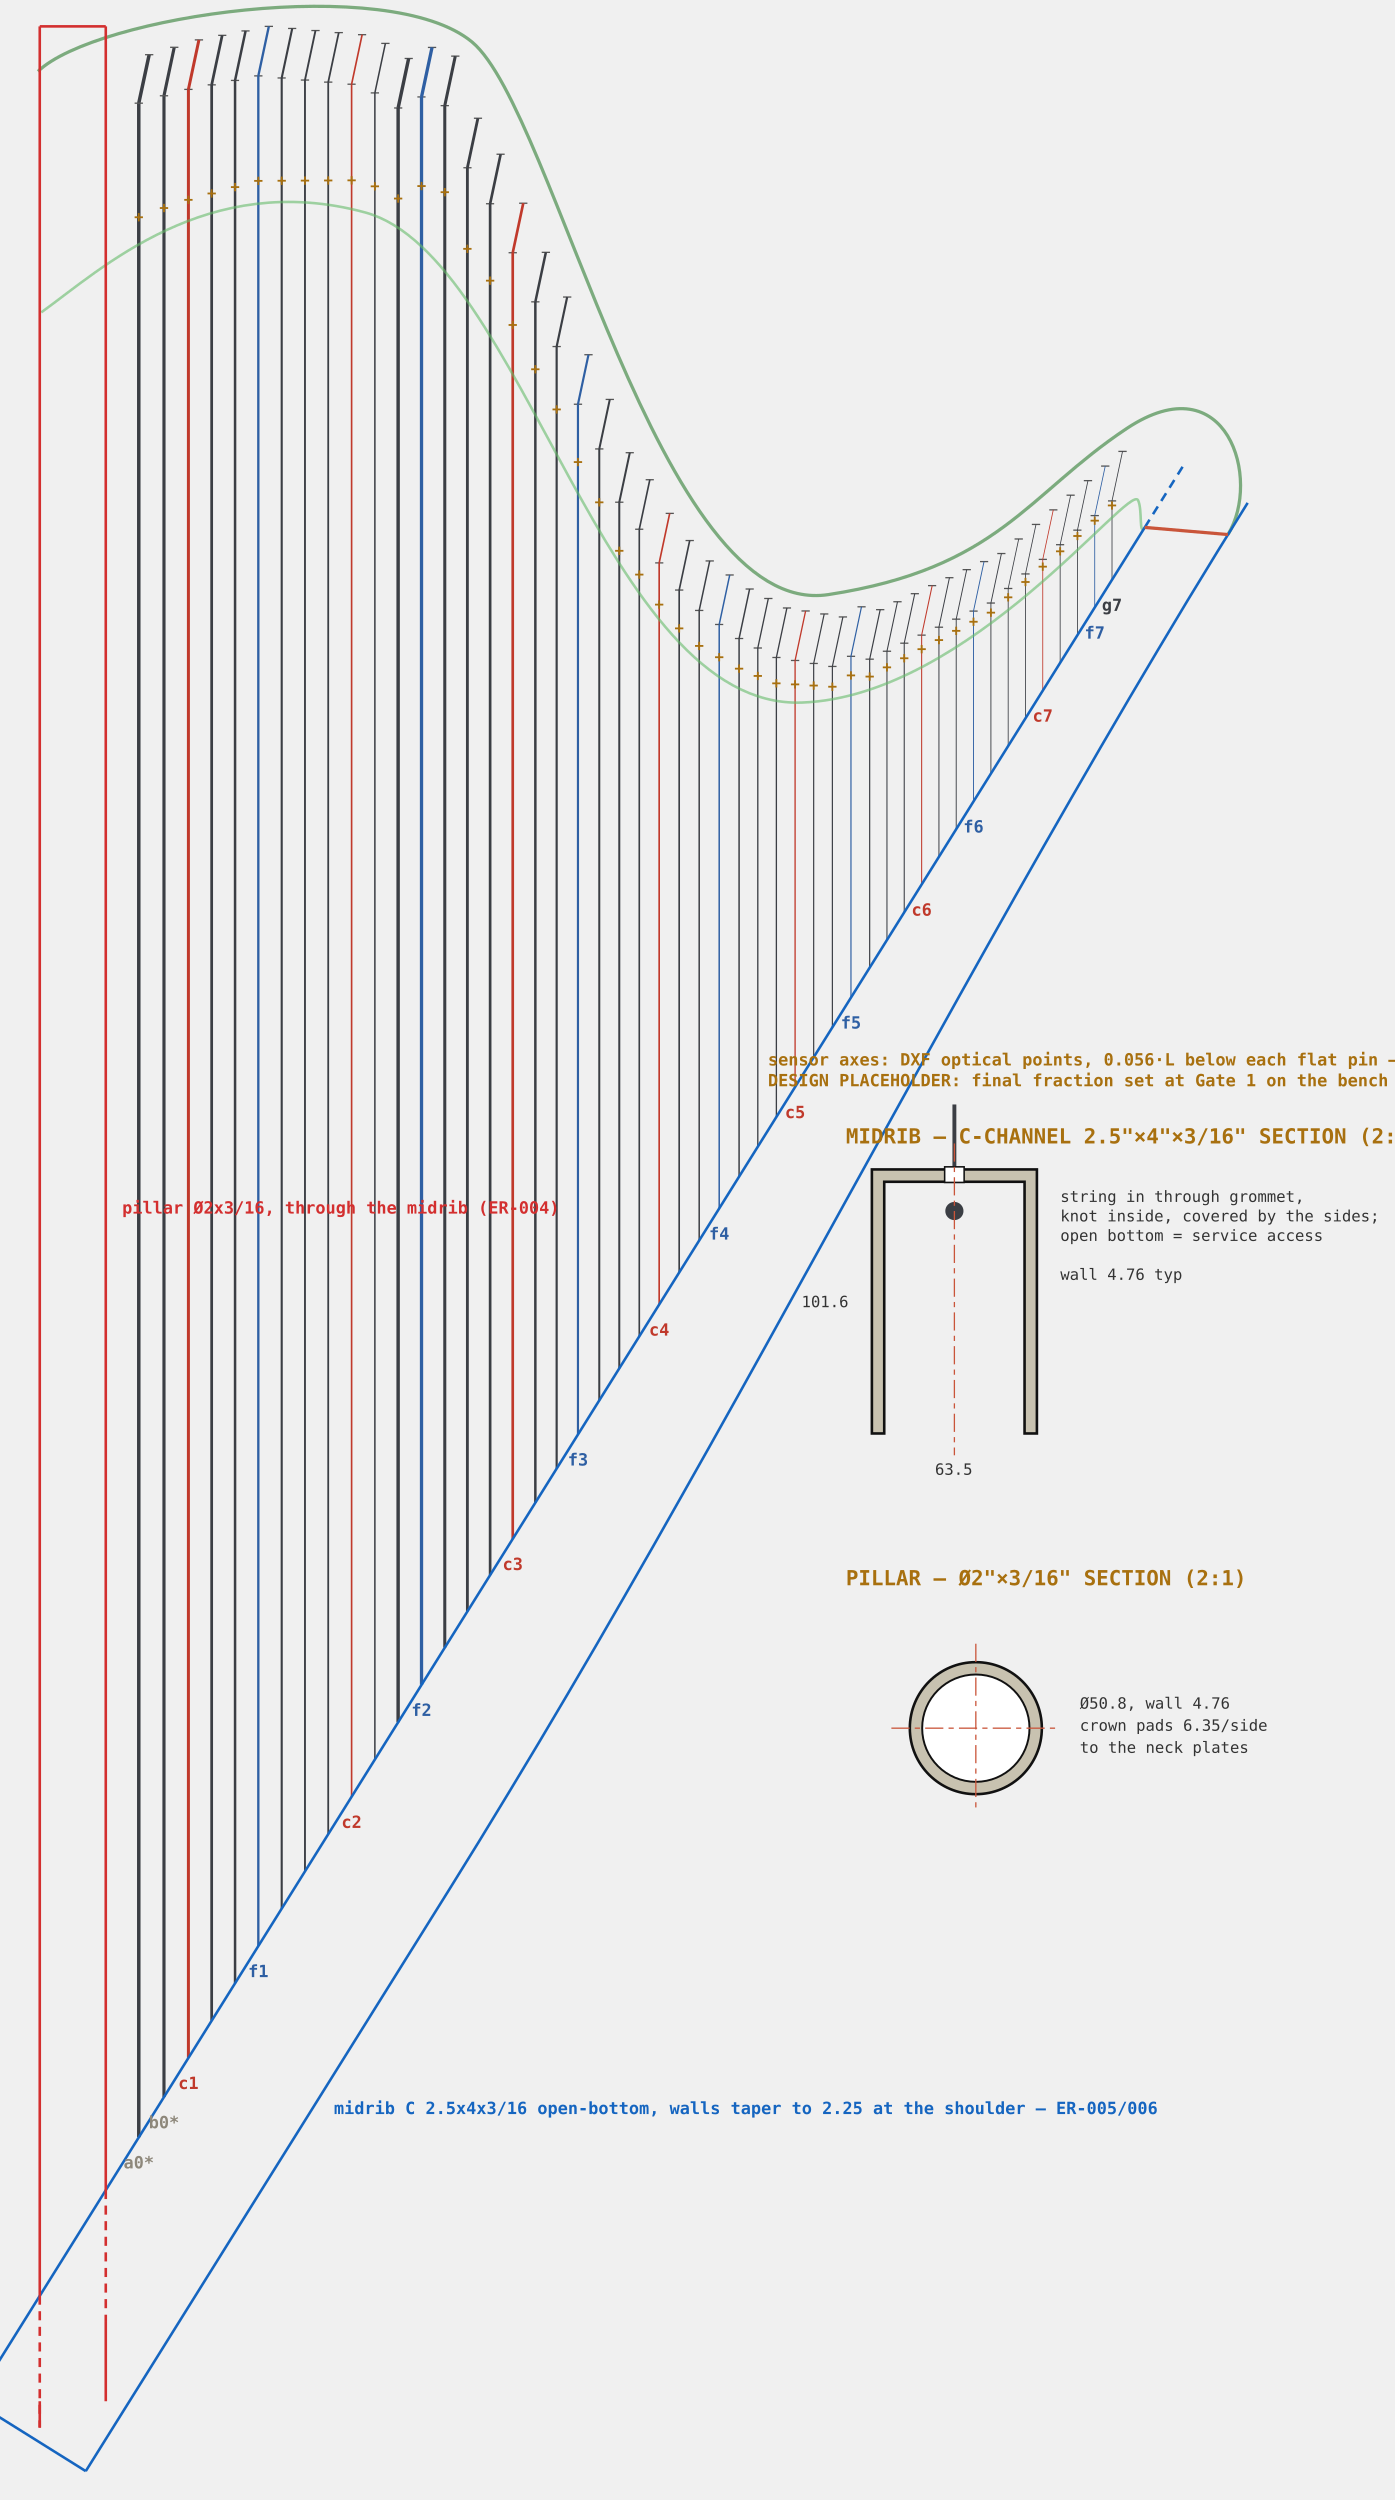
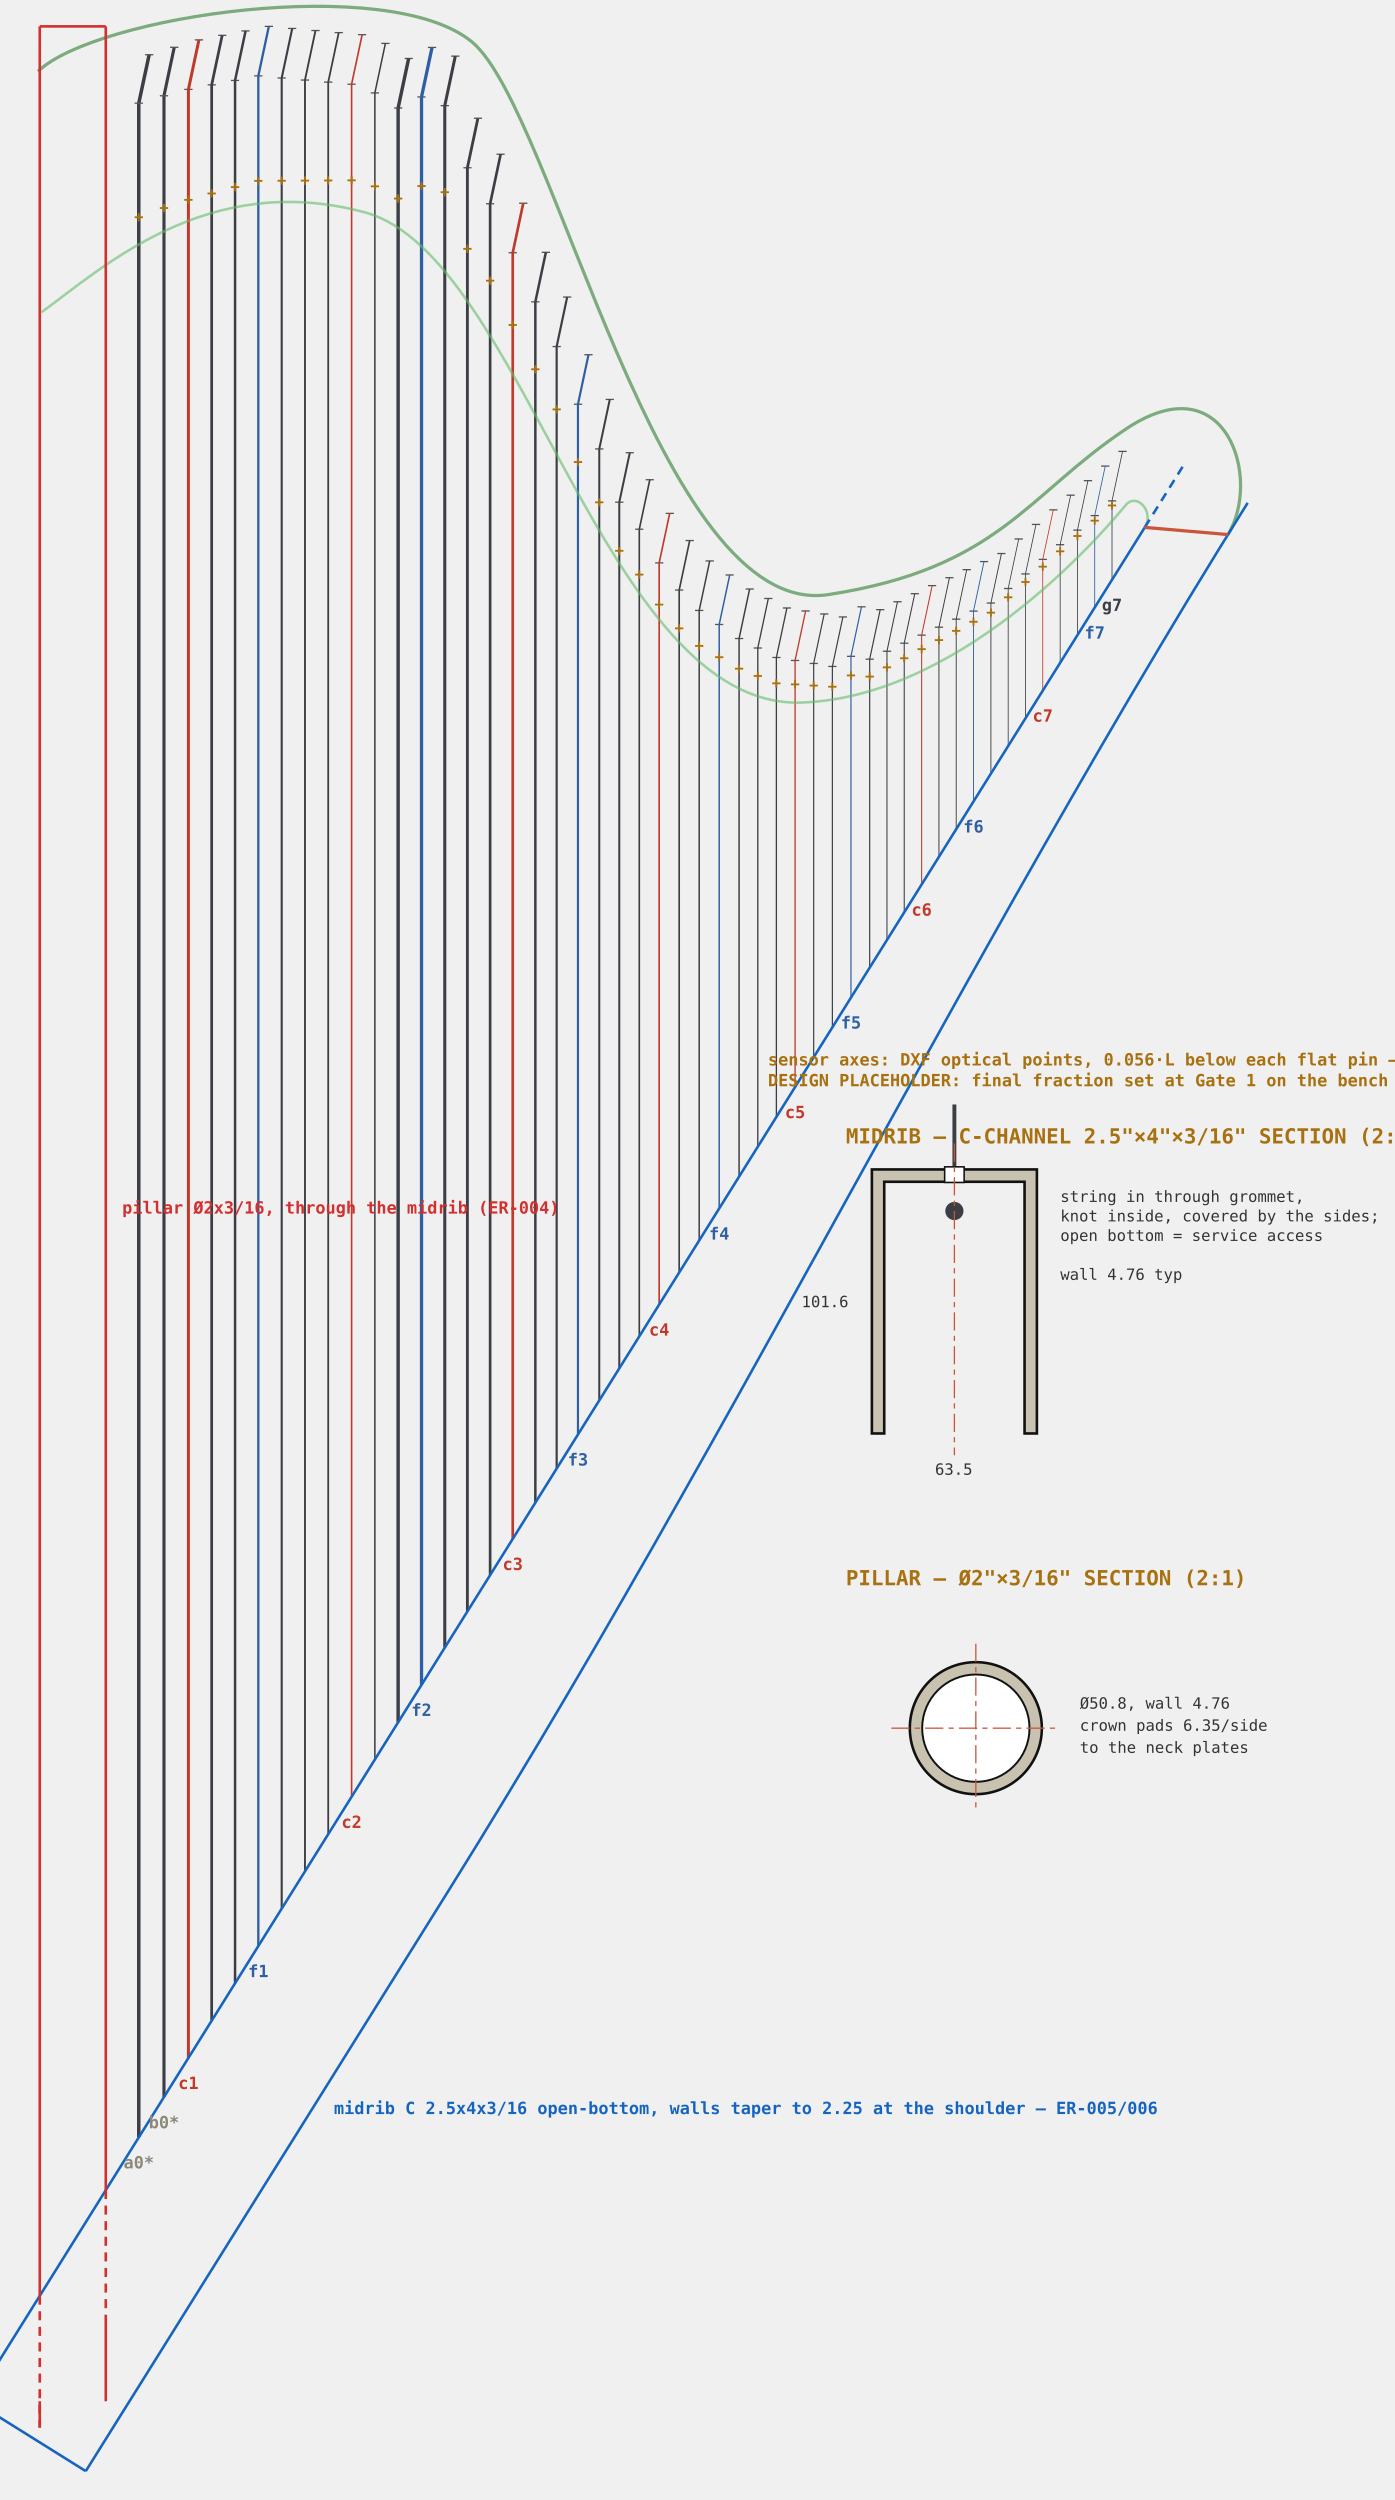
<svg xmlns="http://www.w3.org/2000/svg" width="1073mm" height="1924mm" viewBox="109 0 1073 1924" version="1.1" id="svg296">
  <defs id="defs296" />
  <style id="style1">.nl{font-size:13px;font-weight:700;font-family:ui-monospace,Menlo,Consolas,monospace}</style>
  <g stroke="#555" stroke-width="1.0" fill="none" id="g95">
    <line x1="250.8" y1="68.8" x2="257.2" y2="68.8" id="line2" />
    <line x1="258.9" y1="30.7" x2="265.3" y2="30.7" id="line3" />
    <line x1="268.8" y1="65.3" x2="275.1" y2="65.3" id="line4" />
    <line x1="276.9" y1="27.2" x2="283.2" y2="27.2" id="line5" />
    <line x1="286.7" y1="61.9" x2="293.0" y2="61.9" id="line6" />
    <line x1="294.8" y1="23.8" x2="301.1" y2="23.8" id="line7" />
    <line x1="304.6" y1="58.4" x2="311.0" y2="58.4" id="line8" />
    <line x1="312.7" y1="20.3" x2="319.1" y2="20.3" id="line9" />
    <line x1="322.6" y1="60.0" x2="328.9" y2="60.0" id="line10" />
    <line x1="330.7" y1="21.9" x2="337.0" y2="21.9" id="line11" />
    <line x1="340.5" y1="61.6" x2="346.9" y2="61.6" id="line12" />
    <line x1="348.6" y1="23.5" x2="355.0" y2="23.5" id="line13" />
    <line x1="358.4" y1="63.2" x2="364.8" y2="63.2" id="line14" />
    <line x1="366.5" y1="25.1" x2="372.9" y2="25.1" id="line15" />
    <line x1="376.4" y1="64.8" x2="382.7" y2="64.8" id="line16" />
    <line x1="384.5" y1="26.7" x2="390.8" y2="26.7" id="line17" />
    <line x1="394.3" y1="71.5" x2="400.7" y2="71.5" id="line18" />
    <line x1="402.4" y1="33.4" x2="408.8" y2="33.4" id="line19" />
    <line x1="412.3" y1="83.1" x2="418.6" y2="83.1" id="line20" />
    <line x1="420.4" y1="45.0" x2="426.7" y2="45.0" id="line21" />
    <line x1="430.2" y1="74.6" x2="436.5" y2="74.6" id="line22" />
    <line x1="438.3" y1="36.5" x2="444.7" y2="36.5" id="line23" />
    <line x1="448.1" y1="81.3" x2="454.5" y2="81.3" id="line24" />
    <line x1="456.2" y1="43.2" x2="462.6" y2="43.2" id="line25" />
    <line x1="465.6" y1="129.1" x2="471.9" y2="129.1" id="line26" />
    <line x1="473.7" y1="91.0" x2="480.0" y2="91.0" id="line27" />
    <line x1="483.0" y1="156.8" x2="489.3" y2="156.8" id="line28" />
    <line x1="491.1" y1="118.7" x2="497.4" y2="118.7" id="line29" />
    <line x1="500.4" y1="194.5" x2="506.8" y2="194.5" id="line30" />
    <line x1="508.5" y1="156.4" x2="514.9" y2="156.4" id="line31" />
    <line x1="517.8" y1="232.3" x2="524.2" y2="232.3" id="line32" />
    <line x1="525.9" y1="194.2" x2="532.3" y2="194.2" id="line33" />
    <line x1="534.2" y1="266.7" x2="540.6" y2="266.7" id="line34" />
    <line x1="542.3" y1="228.6" x2="548.7" y2="228.6" id="line35" />
    <line x1="550.6" y1="311.1" x2="557.0" y2="311.1" id="line36" />
    <line x1="558.7" y1="273.0" x2="565.1" y2="273.0" id="line37" />
    <line x1="567.0" y1="345.5" x2="573.4" y2="345.5" id="line38" />
    <line x1="575.1" y1="307.4" x2="581.5" y2="307.4" id="line39" />
    <line x1="582.4" y1="386.5" x2="588.8" y2="386.5" id="line40" />
    <line x1="590.5" y1="348.4" x2="596.8" y2="348.4" id="line41" />
    <line x1="597.8" y1="407.3" x2="604.1" y2="407.3" id="line42" />
    <line x1="605.9" y1="369.2" x2="612.2" y2="369.2" id="line43" />
    <line x1="613.2" y1="433.2" x2="619.5" y2="433.2" id="line44" />
    <line x1="621.3" y1="395.1" x2="627.6" y2="395.1" id="line45" />
    <line x1="628.5" y1="454.1" x2="634.9" y2="454.1" id="line46" />
    <line x1="636.6" y1="416.0" x2="643.0" y2="416.0" id="line47" />
    <line x1="643.9" y1="469.8" x2="650.3" y2="469.8" id="line48" />
    <line x1="652.0" y1="431.7" x2="658.4" y2="431.7" id="line49" />
    <line x1="659.3" y1="480.6" x2="665.6" y2="480.6" id="line50" />
    <line x1="667.4" y1="442.5" x2="673.7" y2="442.5" id="line51" />
    <line x1="674.6" y1="491.4" x2="681.0" y2="491.4" id="line52" />
    <line x1="682.8" y1="453.3" x2="689.1" y2="453.3" id="line53" />
    <line x1="689.0" y1="498.7" x2="695.4" y2="498.7" id="line54" />
    <line x1="697.1" y1="460.6" x2="703.5" y2="460.6" id="line55" />
    <line x1="703.4" y1="506.0" x2="709.7" y2="506.0" id="line56" />
    <line x1="711.5" y1="467.9" x2="717.8" y2="467.9" id="line57" />
    <line x1="717.7" y1="508.3" x2="724.1" y2="508.3" id="line58" />
    <line x1="725.8" y1="470.2" x2="732.2" y2="470.2" id="line59" />
    <line x1="732.1" y1="510.6" x2="738.4" y2="510.6" id="line60" />
    <line x1="740.2" y1="472.5" x2="746.5" y2="472.5" id="line61" />
    <line x1="746.4" y1="512.9" x2="752.8" y2="512.9" id="line62" />
    <line x1="754.5" y1="474.8" x2="760.9" y2="474.8" id="line63" />
    <line x1="760.8" y1="505.1" x2="767.1" y2="505.1" id="line64" />
    <line x1="768.9" y1="467.0" x2="775.2" y2="467.0" id="line65" />
    <line x1="775.1" y1="507.3" x2="781.5" y2="507.3" id="line66" />
    <line x1="783.2" y1="469.2" x2="789.6" y2="469.2" id="line67" />
    <line x1="788.4" y1="501.2" x2="794.8" y2="501.2" id="line68" />
    <line x1="796.5" y1="463.1" x2="802.9" y2="463.1" id="line69" />
    <line x1="801.8" y1="495.0" x2="808.1" y2="495.0" id="line70" />
    <line x1="809.9" y1="456.9" x2="816.2" y2="456.9" id="line71" />
    <line x1="815.1" y1="488.8" x2="821.4" y2="488.8" id="line72" />
    <line x1="823.2" y1="450.7" x2="829.5" y2="450.7" id="line73" />
    <line x1="828.4" y1="482.7" x2="834.8" y2="482.7" id="line74" />
    <line x1="836.5" y1="444.6" x2="842.8" y2="444.6" id="line75" />
    <line x1="841.7" y1="476.5" x2="848.1" y2="476.5" id="line76" />
    <line x1="849.8" y1="438.4" x2="856.2" y2="438.4" id="line77" />
    <line x1="855.1" y1="470.3" x2="861.4" y2="470.3" id="line78" />
    <line x1="863.2" y1="432.2" x2="869.5" y2="432.2" id="line79" />
    <line x1="868.4" y1="464.1" x2="874.7" y2="464.1" id="line80" />
    <line x1="876.5" y1="426.0" x2="882.8" y2="426.0" id="line81" />
    <line x1="881.7" y1="452.9" x2="888.1" y2="452.9" id="line82" />
    <line x1="889.8" y1="414.8" x2="896.2" y2="414.8" id="line83" />
    <line x1="895.0" y1="441.7" x2="901.4" y2="441.7" id="line84" />
    <line x1="903.1" y1="403.6" x2="909.5" y2="403.6" id="line85" />
    <line x1="908.4" y1="430.5" x2="914.7" y2="430.5" id="line86" />
    <line x1="916.5" y1="392.4" x2="922.8" y2="392.4" id="line87" />
    <line x1="921.7" y1="419.2" x2="928.0" y2="419.2" id="line88" />
    <line x1="929.8" y1="381.1" x2="936.1" y2="381.1" id="line89" />
    <line x1="935.0" y1="408.0" x2="941.3" y2="408.0" id="line90" />
    <line x1="943.1" y1="369.9" x2="949.5" y2="369.9" id="line91" />
    <line x1="948.3" y1="396.8" x2="954.7" y2="396.8" id="line92" />
    <line x1="956.4" y1="358.7" x2="962.8" y2="358.7" id="line93" />
    <line x1="961.7" y1="385.5" x2="968.0" y2="385.5" id="line94" />
    <line x1="969.7" y1="347.4" x2="976.1" y2="347.4" id="line95" />
  </g>
  <line x1="254.0" y1="68.8" x2="262.1" y2="30.7" stroke="#c0392b" stroke-width="2.311" id="line96" />
  <line x1="271.9" y1="65.3" x2="280.0" y2="27.2" stroke="#3b3e44" stroke-width="2.108" id="line97" />
  <line x1="289.9" y1="61.9" x2="298.0" y2="23.8" stroke="#3b3e44" stroke-width="1.930" id="line98" />
  <line x1="307.8" y1="58.4" x2="315.9" y2="20.3" stroke="#2e5fa3" stroke-width="1.803" id="line99" />
  <line x1="325.8" y1="60.0" x2="333.9" y2="21.9" stroke="#3b3e44" stroke-width="1.626" id="line100" />
  <line x1="343.7" y1="61.6" x2="351.8" y2="23.5" stroke="#3b3e44" stroke-width="1.448" id="line101" />
  <line x1="361.6" y1="63.2" x2="369.7" y2="25.1" stroke="#3b3e44" stroke-width="1.372" id="line102" />
  <line x1="379.6" y1="64.8" x2="387.7" y2="26.7" stroke="#c0392b" stroke-width="1.270" id="line103" />
  <line x1="397.5" y1="71.5" x2="405.6" y2="33.4" stroke="#3b3e44" stroke-width="1.168" id="line104" />
  <line x1="415.4" y1="83.1" x2="423.5" y2="45.0" stroke="#3b3e44" stroke-width="2.642" id="line105" />
  <line x1="433.4" y1="74.6" x2="441.5" y2="36.5" stroke="#2e5fa3" stroke-width="2.540" id="line106" />
  <line x1="451.3" y1="81.3" x2="459.4" y2="43.2" stroke="#3b3e44" stroke-width="2.337" id="line107" />
  <line x1="468.7" y1="129.1" x2="476.8" y2="91.0" stroke="#3b3e44" stroke-width="2.184" id="line108" />
  <line x1="486.2" y1="156.8" x2="494.3" y2="118.7" stroke="#3b3e44" stroke-width="2.057" id="line109" />
  <line x1="503.6" y1="194.5" x2="511.7" y2="156.4" stroke="#c0392b" stroke-width="2.057" id="line110" />
  <line x1="521.0" y1="232.3" x2="529.1" y2="194.2" stroke="#3b3e44" stroke-width="1.930" id="line111" />
  <line x1="537.4" y1="266.7" x2="545.5" y2="228.6" stroke="#3b3e44" stroke-width="1.676" id="line112" />
  <line x1="553.8" y1="311.1" x2="561.9" y2="273.0" stroke="#2e5fa3" stroke-width="1.676" id="line113" />
  <line x1="570.2" y1="345.5" x2="578.3" y2="307.4" stroke="#3b3e44" stroke-width="1.549" id="line114" />
  <line x1="585.6" y1="386.5" x2="593.7" y2="348.4" stroke="#3b3e44" stroke-width="1.549" id="line115" />
  <line x1="601.0" y1="407.3" x2="609.1" y2="369.2" stroke="#3b3e44" stroke-width="1.270" id="line116" />
  <line x1="616.3" y1="433.2" x2="624.4" y2="395.1" stroke="#c0392b" stroke-width="1.270" id="line117" />
  <line x1="631.7" y1="454.1" x2="639.8" y2="416.0" stroke="#3b3e44" stroke-width="1.270" id="line118" />
  <line x1="647.1" y1="469.8" x2="655.2" y2="431.7" stroke="#3b3e44" stroke-width="1.143" id="line119" />
  <line x1="662.5" y1="480.6" x2="670.6" y2="442.5" stroke="#2e5fa3" stroke-width="1.143" id="line120" />
  <line x1="677.8" y1="491.4" x2="685.9" y2="453.3" stroke="#3b3e44" stroke-width="1.143" id="line121" />
  <line x1="692.2" y1="498.7" x2="700.3" y2="460.6" stroke="#3b3e44" stroke-width="1.016" id="line122" />
  <line x1="706.5" y1="506.0" x2="714.6" y2="467.9" stroke="#3b3e44" stroke-width="1.016" id="line123" />
  <line x1="720.9" y1="508.3" x2="729.0" y2="470.2" stroke="#c0392b" stroke-width="1.016" id="line124" />
  <line x1="735.2" y1="510.6" x2="743.3" y2="472.5" stroke="#3b3e44" stroke-width="0.914" id="line125" />
  <line x1="749.6" y1="512.9" x2="757.7" y2="474.8" stroke="#3b3e44" stroke-width="0.914" id="line126" />
  <line x1="763.9" y1="505.1" x2="772.0" y2="467.0" stroke="#2e5fa3" stroke-width="0.914" id="line127" />
  <line x1="778.3" y1="507.3" x2="786.4" y2="469.2" stroke="#3b3e44" stroke-width="0.914" id="line128" />
  <line x1="791.6" y1="501.2" x2="799.7" y2="463.1" stroke="#3b3e44" stroke-width="0.813" id="line129" />
  <line x1="804.9" y1="495.0" x2="813.0" y2="456.9" stroke="#3b3e44" stroke-width="0.813" id="line130" />
  <line x1="818.3" y1="488.8" x2="826.4" y2="450.7" stroke="#c0392b" stroke-width="0.813" id="line131" />
  <line x1="831.6" y1="482.7" x2="839.7" y2="444.6" stroke="#3b3e44" stroke-width="0.762" id="line132" />
  <line x1="844.9" y1="476.5" x2="853.0" y2="438.4" stroke="#3b3e44" stroke-width="0.711" id="line133" />
  <line x1="858.2" y1="470.3" x2="866.3" y2="432.2" stroke="#2e5fa3" stroke-width="0.711" id="line134" />
  <line x1="871.6" y1="464.1" x2="879.7" y2="426.0" stroke="#3b3e44" stroke-width="0.711" id="line135" />
  <line x1="884.9" y1="452.9" x2="893.0" y2="414.8" stroke="#3b3e44" stroke-width="0.635" id="line136" />
  <line x1="898.2" y1="441.7" x2="906.3" y2="403.6" stroke="#3b3e44" stroke-width="0.635" id="line137" />
  <line x1="911.5" y1="430.5" x2="919.6" y2="392.4" stroke="#c0392b" stroke-width="0.635" id="line138" />
  <line x1="924.9" y1="419.2" x2="933.0" y2="381.1" stroke="#3b3e44" stroke-width="0.635" id="line139" />
  <line x1="938.2" y1="408.0" x2="946.3" y2="369.9" stroke="#3b3e44" stroke-width="0.635" id="line140" />
  <line x1="951.5" y1="396.8" x2="959.6" y2="358.7" stroke="#2e5fa3" stroke-width="0.635" id="line141" />
  <line x1="964.8" y1="385.5" x2="972.9" y2="347.4" stroke="#3b3e44" stroke-width="0.635" id="line142" />
  <line x1="964.8" y1="446.2" x2="964.8" y2="385.5" stroke="#3b3e44" stroke-width="0.635" id="line241">
    </line>
  <text x="964.8" y="470.2" class="nl" fill="#3b3e44" text-anchor="middle" id="text241">g7</text>
  <line x1="951.5" y1="467.5" x2="951.5" y2="396.8" stroke="#2e5fa3" stroke-width="0.635" id="line242">
    </line>
  <text x="951.5" y="491.5" class="nl" fill="#2e5fa3" text-anchor="middle" id="text242">f7</text>
  <line x1="938.2" y1="488.8" x2="938.2" y2="408.0" stroke="#3b3e44" stroke-width="0.635" id="line243">
    </line>
  <line x1="924.9" y1="510.1" x2="924.9" y2="419.2" stroke="#3b3e44" stroke-width="0.635" id="line244">
    </line>
  <line x1="911.5" y1="531.4" x2="911.5" y2="430.5" stroke="#c0392b" stroke-width="0.635" id="line245">
    </line>
  <text x="911.5" y="555.4" class="nl" fill="#c0392b" text-anchor="middle" id="text245">c7</text>
  <line x1="898.2" y1="552.8" x2="898.2" y2="441.7" stroke="#3b3e44" stroke-width="0.635" id="line246">
    </line>
  <line x1="884.9" y1="574.1" x2="884.9" y2="452.9" stroke="#3b3e44" stroke-width="0.635" id="line247">
    </line>
  <line x1="871.6" y1="595.4" x2="871.6" y2="464.1" stroke="#3b3e44" stroke-width="0.711" id="line248">
    </line>
  <line x1="858.2" y1="616.7" x2="858.2" y2="470.3" stroke="#2e5fa3" stroke-width="0.711" id="line249">
    </line>
  <text x="858.2" y="640.7" class="nl" fill="#2e5fa3" text-anchor="middle" id="text249">f6</text>
  <line x1="844.9" y1="638.1" x2="844.9" y2="476.5" stroke="#3b3e44" stroke-width="0.711" id="line250">
    </line>
  <line x1="831.6" y1="659.4" x2="831.6" y2="482.7" stroke="#3b3e44" stroke-width="0.762" id="line251">
    </line>
  <line x1="818.3" y1="680.7" x2="818.3" y2="488.8" stroke="#c0392b" stroke-width="0.813" id="line252">
    </line>
  <text x="818.3" y="704.7" class="nl" fill="#c0392b" text-anchor="middle" id="text252">c6</text>
  <line x1="804.9" y1="702.0" x2="804.9" y2="495.0" stroke="#3b3e44" stroke-width="0.813" id="line253">
    </line>
  <line x1="791.6" y1="723.4" x2="791.6" y2="501.2" stroke="#3b3e44" stroke-width="0.813" id="line254">
    </line>
  <line x1="778.3" y1="744.7" x2="778.3" y2="507.3" stroke="#3b3e44" stroke-width="0.914" id="line255">
    </line>
  <line x1="763.9" y1="767.6" x2="763.9" y2="505.1" stroke="#2e5fa3" stroke-width="0.914" id="line256">
    </line>
  <text x="763.9" y="791.6" class="nl" fill="#2e5fa3" text-anchor="middle" id="text256">f5</text>
  <line x1="749.6" y1="790.6" x2="749.6" y2="512.9" stroke="#3b3e44" stroke-width="0.914" id="line257">
    </line>
  <line x1="735.2" y1="813.6" x2="735.2" y2="510.6" stroke="#3b3e44" stroke-width="0.914" id="line258">
    </line>
  <line x1="720.9" y1="836.5" x2="720.9" y2="508.3" stroke="#c0392b" stroke-width="1.016" id="line259">
    </line>
  <text x="720.9" y="860.5" class="nl" fill="#c0392b" text-anchor="middle" id="text259">c5</text>
  <line x1="706.5" y1="859.5" x2="706.5" y2="506.0" stroke="#3b3e44" stroke-width="1.016" id="line260">
    </line>
  <line x1="692.2" y1="882.5" x2="692.2" y2="498.7" stroke="#3b3e44" stroke-width="1.016" id="line261">
    </line>
  <line x1="677.8" y1="905.4" x2="677.8" y2="491.4" stroke="#3b3e44" stroke-width="1.143" id="line262">
    </line>
  <line x1="662.5" y1="930.0" x2="662.5" y2="480.6" stroke="#2e5fa3" stroke-width="1.143" id="line263">
    </line>
  <text x="662.5" y="954.0" class="nl" fill="#2e5fa3" text-anchor="middle" id="text263">f4</text>
  <line x1="647.1" y1="954.6" x2="647.1" y2="469.8" stroke="#3b3e44" stroke-width="1.143" id="line264">
    </line>
  <line x1="631.7" y1="979.2" x2="631.7" y2="454.1" stroke="#3b3e44" stroke-width="1.270" id="line265">
    </line>
  <line x1="616.3" y1="1003.9" x2="616.3" y2="433.2" stroke="#c0392b" stroke-width="1.270" id="line266">
    </line>
  <text x="616.3" y="1027.9" class="nl" fill="#c0392b" text-anchor="middle" id="text266">c4</text>
  <line x1="601.0" y1="1028.5" x2="601.0" y2="407.3" stroke="#3b3e44" stroke-width="1.270" id="line267">
    </line>
  <line x1="585.6" y1="1053.1" x2="585.6" y2="386.5" stroke="#3b3e44" stroke-width="1.549" id="line268">
    </line>
  <line x1="570.2" y1="1077.7" x2="570.2" y2="345.5" stroke="#3b3e44" stroke-width="1.549" id="line269">
    </line>
  <line x1="553.8" y1="1103.9" x2="553.8" y2="311.1" stroke="#2e5fa3" stroke-width="1.676" id="line270">
    </line>
  <text x="553.8" y="1127.9" class="nl" fill="#2e5fa3" text-anchor="middle" id="text270">f3</text>
  <line x1="537.4" y1="1130.2" x2="537.4" y2="266.7" stroke="#3b3e44" stroke-width="1.676" id="line271">
    </line>
  <line x1="521.0" y1="1156.4" x2="521.0" y2="232.3" stroke="#3b3e44" stroke-width="1.930" id="line272">
    </line>
  <line x1="503.6" y1="1184.3" x2="503.6" y2="194.5" stroke="#c0392b" stroke-width="2.057" id="line273">
    </line>
  <text x="503.6" y="1208.3" class="nl" fill="#c0392b" text-anchor="middle" id="text273">c3</text>
  <line x1="486.2" y1="1212.2" x2="486.2" y2="156.8" stroke="#3b3e44" stroke-width="2.057" id="line274">
    </line>
  <line x1="468.7" y1="1240.1" x2="468.7" y2="129.1" stroke="#3b3e44" stroke-width="2.184" id="line275">
    </line>
  <line x1="451.3" y1="1267.9" x2="451.3" y2="81.3" stroke="#3b3e44" stroke-width="2.337" id="line276">
    </line>
  <line x1="433.4" y1="1296.6" x2="433.4" y2="74.6" stroke="#2e5fa3" stroke-width="2.540" id="line277">
    </line>
  <text x="433.4" y="1320.6" class="nl" fill="#2e5fa3" text-anchor="middle" id="text277">f2</text>
  <line x1="415.4" y1="1325.4" x2="415.4" y2="83.1" stroke="#3b3e44" stroke-width="2.642" id="line278">
    </line>
  <line x1="397.5" y1="1354.1" x2="397.5" y2="71.5" stroke="#3b3e44" stroke-width="1.168" id="line279">
    </line>
  <line x1="379.6" y1="1382.8" x2="379.6" y2="64.8" stroke="#c0392b" stroke-width="1.270" id="line280">
    </line>
  <text x="379.6" y="1406.8" class="nl" fill="#c0392b" text-anchor="middle" id="text280">c2</text>
  <line x1="361.6" y1="1411.5" x2="361.6" y2="63.2" stroke="#3b3e44" stroke-width="1.372" id="line281">
    </line>
  <line x1="343.7" y1="1440.2" x2="343.7" y2="61.6" stroke="#3b3e44" stroke-width="1.448" id="line282">
    </line>
  <line x1="325.8" y1="1468.9" x2="325.8" y2="60.0" stroke="#3b3e44" stroke-width="1.626" id="line283">
    </line>
  <line x1="307.8" y1="1497.6" x2="307.8" y2="58.4" stroke="#2e5fa3" stroke-width="1.803" id="line284">
    </line>
  <text x="307.8" y="1521.6" class="nl" fill="#2e5fa3" text-anchor="middle" id="text284">f1</text>
  <line x1="289.9" y1="1526.3" x2="289.9" y2="61.9" stroke="#3b3e44" stroke-width="1.930" id="line285">
    </line>
  <line x1="271.9" y1="1555.0" x2="271.9" y2="65.3" stroke="#3b3e44" stroke-width="2.108" id="line286">
    </line>
  <line x1="254.0" y1="1583.7" x2="254.0" y2="68.8" stroke="#c0392b" stroke-width="2.311" id="line287">
    </line>
  <text x="254.0" y="1607.7" class="nl" fill="#c0392b" text-anchor="middle" id="text287">c1</text>
  <line x1="235.2" y1="1613.9" x2="235.2" y2="73.7" stroke="#3b3e44" stroke-width="2.426" id="line288">
    </line>
  <line x1="235.2" y1="73.7" x2="243.1" y2="36.4" stroke="#3b3e44" stroke-width="2.426" id="line289" />
  <g stroke="#555" stroke-width="1.0" id="g291">
    <line x1="232.0" y1="73.7" x2="238.4" y2="73.7" id="line290" />
    <line x1="239.9" y1="36.4" x2="246.3" y2="36.4" id="line291" />
  </g>
  <line x1="215.8" y1="1644.8" x2="215.8" y2="79.4" stroke="#3b3e44" stroke-width="2.692" id="line292">
    </line>
  <line x1="215.8" y1="79.4" x2="223.8" y2="42.1" stroke="#3b3e44" stroke-width="2.692" id="line293" />
  <g stroke="#555" stroke-width="1.0" id="g295">
    <line x1="212.6" y1="79.4" x2="219.0" y2="79.4" id="line294" />
    <line x1="220.6" y1="42.1" x2="227.0" y2="42.1" id="line295" />
  </g>
  <path d="M 138.22,54.935 C 182.636,12.264 408.329,-20.833 472.261,32.301 536.194,85.436 615.437,477.81 746.634,457.583 877.832,437.356 899.005,380.96 976.112,329.784 c 77.107,-51.176 104.101,39.07 77.899,81.654" fill="none" stroke="#2e7d32" stroke-width="2.5" opacity="0.6" id="path295">
    </path>
-   <path d="m 140.746,240.416 c 46.266,-33.248 127.61,-109.938 249.248,-76.925 121.638,33.014 183.857,382.828 336.293,377.194 129.228,-4.776 251.789,-169.063 258.539,-155.713 3.60,7.12 0.43,28.53 5.2,20.9" fill="none" stroke="#66bb6a" stroke-width="2" opacity="0.6" id="path296">
+   <path d="m 140.746,240.416 c 46.266,-33.248 127.61,-109.938 249.248,-76.925 121.638,33.014 183.857,382.828 336.293,377.194 129.228,-4.776 240.913,-142.163 249.126,-152.022 8.214,-9.859 22.207,4.723 14.612,17.209" fill="none" stroke="#66bb6a" stroke-width="2" opacity="0.6" id="path296">
    </path>
  <g id="frame-members">
-     <path d="M 175.0 1901.8 L 198.3 1864.5 L 221.6 1827.3 L 244.9 1790.0 L 268.2 1752.7 L 291.5 1715.4 L 314.8 1678.1 L 338.1 1640.9 L 361.4 1603.6 L 384.7 1566.3 L 408.0 1529.0 L 431.3 1491.7 L 454.6 1454.4 L 477.7 1417.1 L 500.6 1379.5 L 523.3 1341.8 L 545.7 1304.0 L 567.9 1266.1 L 589.9 1228.0 L 611.8 1189.8 L 633.5 1151.5 L 655.1 1113.2 L 676.6 1074.8 L 698.0 1036.3 L 719.3 997.8 L 740.6 959.3 L 761.9 920.7 L 783.2 882.2 L 804.5 843.7 L 825.8 805.2 L 847.2 766.7 L 868.7 728.3 L 890.3 689.9 L 912.0 651.7 L 933.9 613.5 L 955.9 575.4 L 978.1 537.4 L 1000.5 499.6 L 1023.1 461.9 L 1046.0 424.4 L 1069.2 387.0" fill="none" stroke="#1565c0" stroke-width="2" />
-     <line x1="88.9" y1="1848.0" x2="990.0" y2="405.9" stroke="#1565c0" stroke-width="2" />
-     <line x1="990.0" y1="405.9" x2="1020.7" y2="356.7" stroke="#1565c0" stroke-width="2" stroke-dasharray="7 5" />
-     <line x1="88.9" y1="1848.0" x2="175.0" y2="1901.8" stroke="#1565c0" stroke-width="2" />
-     <line x1="139.6" y1="20.3" x2="139.6" y2="1766.7" stroke="#d32f2f" stroke-width="2" />
-     <line x1="139.6" y1="1766.7" x2="139.6" y2="1868.3" stroke="#d32f2f" stroke-width="2" stroke-dasharray="7 5" />
-     <line x1="139.6" y1="1868.3" x2="139.6" y2="1848.0" stroke="#d32f2f" stroke-width="2" />
-     <line x1="190.4" y1="20.3" x2="190.4" y2="1685.4" stroke="#d32f2f" stroke-width="2" />
-     <line x1="190.4" y1="1685.4" x2="190.4" y2="1787.0" stroke="#d32f2f" stroke-width="2" stroke-dasharray="7 5" />
-     <line x1="190.4" y1="1787.0" x2="190.4" y2="1848.0" stroke="#d32f2f" stroke-width="2" />
-     <line x1="139.6" y1="20.3" x2="190.4" y2="20.3" stroke="#d32f2f" stroke-width="2" />
-     <text x="366" y="1627" style="font:700 13px monospace" fill="#1565c0">midrib C 2.5x4x3/16 open-bottom, walls taper to 2.25 at the shoulder — ER-005/006</text>
-     <text x="203" y="934" style="font:700 13px monospace" fill="#d32f2f">pillar Ø2x3/16, through the midrib (ER-004)</text>
+     <path d="M 175.0 1901.8 L 198.3 1864.5 L 221.6 1827.3 L 244.9 1790.0 L 268.2 1752.7 L 291.5 1715.4 L 314.8 1678.1 L 338.1 1640.9 L 361.4 1603.6 L 384.7 1566.3 L 408.0 1529.0 L 431.3 1491.7 L 454.6 1454.4 L 477.7 1417.1 L 500.6 1379.5 L 523.3 1341.8 L 545.7 1304.0 L 567.9 1266.1 L 589.9 1228.0 L 611.8 1189.8 L 633.5 1151.5 L 655.1 1113.2 L 676.6 1074.8 L 698.0 1036.3 L 719.3 997.8 L 740.6 959.3 L 761.9 920.7 L 783.2 882.2 L 804.5 843.7 L 825.8 805.2 L 847.2 766.7 L 868.7 728.3 L 890.3 689.9 L 912.0 651.7 L 933.9 613.5 L 955.9 575.4 L 978.1 537.4 L 1000.5 499.6 L 1023.1 461.9 L 1046.0 424.4 L 1069.2 387.0" fill="none" stroke="#1565c0" stroke-width="2" id="path1" />
+     <line x1="88.9" y1="1848.0" x2="990.0" y2="405.9" stroke="#1565c0" stroke-width="2" id="line1" />
+     <line x1="990.0" y1="405.9" x2="1020.7" y2="356.7" stroke="#1565c0" stroke-width="2" stroke-dasharray="7 5" id="line143" />
+     <line x1="88.9" y1="1848.0" x2="175.0" y2="1901.8" stroke="#1565c0" stroke-width="2" id="line144" />
+     <line x1="139.6" y1="20.3" x2="139.6" y2="1766.7" stroke="#d32f2f" stroke-width="2" id="line145" />
+     <line x1="139.6" y1="1766.7" x2="139.6" y2="1868.3" stroke="#d32f2f" stroke-width="2" stroke-dasharray="7 5" id="line146" />
+     <line x1="139.6" y1="1868.3" x2="139.6" y2="1848.0" stroke="#d32f2f" stroke-width="2" id="line147" />
+     <line x1="190.4" y1="20.3" x2="190.4" y2="1685.4" stroke="#d32f2f" stroke-width="2" id="line148" />
+     <line x1="190.4" y1="1685.4" x2="190.4" y2="1787.0" stroke="#d32f2f" stroke-width="2" stroke-dasharray="7 5" id="line149" />
+     <line x1="190.4" y1="1787.0" x2="190.4" y2="1848.0" stroke="#d32f2f" stroke-width="2" id="line150" />
+     <line x1="139.6" y1="20.3" x2="190.4" y2="20.3" stroke="#d32f2f" stroke-width="2" id="line151" />
+     <text x="366" y="1627" style="font:700 13px monospace" fill="#1565c0" id="text151">midrib C 2.5x4x3/16 open-bottom, walls taper to 2.25 at the shoulder — ER-005/006</text>
+     <text x="203" y="934" style="font:700 13px monospace" fill="#d32f2f" id="text152">pillar Ø2x3/16, through the midrib (ER-004)</text>
  </g>
  <g id="cross-sections">
    <text x="760" y="880" style="font:700 16px monospace" fill="#a8700f" id="text158">MIDRIB — C-CHANNEL 2.5"×4"×3/16" SECTION (2:1), OPEN BOTTOM</text>
    <path d="M780 1103.2 L780 900 L907 900 L907 1103.2 L897.5 1103.2 L897.5 909.5 L789.5 909.5 L789.5 1103.2 Z" fill="#c8c2b0" stroke="#111" stroke-width="2" id="path158" />
    <line x1="843.5" y1="850" x2="843.5" y2="900" stroke="#3b3e44" stroke-width="3" id="line158" />
    <rect x="836" y="898" width="15" height="12" fill="#ffffff" stroke="#111" stroke-width="1.2" id="rect158" />
    <circle cx="843.5" cy="932" r="7" fill="#3b3e44" id="circle158" />
    <line x1="843.5" y1="880" x2="843.5" y2="1120" stroke="#c9553a" stroke-width="1" stroke-dasharray="14 4 4 4" id="line159" />
    <text x="925" y="925" style="font:12px monospace" fill="#333" id="text159">string in through grommet,</text>
    <text x="925" y="940" style="font:12px monospace" fill="#333" id="text160">knot inside, covered by the sides;</text>
    <text x="925" y="955" style="font:12px monospace" fill="#333" id="text161">open bottom = service access</text>
    <text x="843" y="1135" style="font:12px monospace" fill="#333" text-anchor="middle" id="text162">63.5</text>
    <text x="762" y="1006" style="font:12px monospace" fill="#333" text-anchor="end" id="text163">101.6</text>
    <text x="925" y="985" style="font:12px monospace" fill="#333" id="text164">wall 4.76 typ</text>
    <text x="760" y="1220" style="font:700 16px monospace" fill="#a8700f" id="text165">PILLAR — Ø2"×3/16" SECTION (2:1)</text>
    <circle cx="860" cy="1330" r="50.8" fill="#c8c2b0" stroke="#111" stroke-width="2" id="circle165" />
    <circle cx="860" cy="1330" r="41.3" fill="#ffffff" stroke="#111" stroke-width="1.5" id="circle166" />
    <line x1="860" y1="1265" x2="860" y2="1395" stroke="#c9553a" stroke-width="1" stroke-dasharray="14 4 4 4" id="line166" />
    <line x1="795" y1="1330" x2="925" y2="1330" stroke="#c9553a" stroke-width="1" stroke-dasharray="14 4 4 4" id="line167" />
    <text x="940" y="1315" style="font:12px monospace" fill="#333" id="text167">Ø50.8, wall 4.76</text>
    <text x="940" y="1332" style="font:12px monospace" fill="#333" id="text168">crown pads 6.35/side</text>
    <text x="940" y="1349" style="font:12px monospace" fill="#333" id="text169">to the neck plates</text>
  </g>
  <g id="sensor-axes">
    <line x1="250.8" y1="153.8" x2="257.2" y2="153.8" stroke="#a8700f" stroke-width="1.4" id="line169" />
    <line x1="254.0" y1="150.6" x2="254.0" y2="157.0" stroke="#a8700f" stroke-width="1.4" id="line170" />
    <line x1="268.7" y1="148.9" x2="275.1" y2="148.9" stroke="#a8700f" stroke-width="1.4" id="line171" />
    <line x1="271.9" y1="145.7" x2="271.9" y2="152.1" stroke="#a8700f" stroke-width="1.4" id="line172" />
    <line x1="286.7" y1="144.0" x2="293.1" y2="144.0" stroke="#a8700f" stroke-width="1.4" id="line173" />
    <line x1="289.9" y1="140.8" x2="289.9" y2="147.2" stroke="#a8700f" stroke-width="1.4" id="line174" />
    <line x1="304.6" y1="139.2" x2="311.0" y2="139.2" stroke="#a8700f" stroke-width="1.4" id="line175" />
    <line x1="307.8" y1="136.0" x2="307.8" y2="142.4" stroke="#a8700f" stroke-width="1.4" id="line176" />
    <line x1="322.6" y1="139.1" x2="329.0" y2="139.1" stroke="#a8700f" stroke-width="1.4" id="line177" />
    <line x1="325.8" y1="135.9" x2="325.8" y2="142.3" stroke="#a8700f" stroke-width="1.4" id="line178" />
    <line x1="340.5" y1="139.0" x2="346.9" y2="139.0" stroke="#a8700f" stroke-width="1.4" id="line179" />
    <line x1="343.7" y1="135.8" x2="343.7" y2="142.2" stroke="#a8700f" stroke-width="1.4" id="line180" />
    <line x1="358.4" y1="138.9" x2="364.8" y2="138.9" stroke="#a8700f" stroke-width="1.4" id="line181" />
    <line x1="361.6" y1="135.7" x2="361.6" y2="142.1" stroke="#a8700f" stroke-width="1.4" id="line182" />
    <line x1="376.4" y1="138.8" x2="382.8" y2="138.8" stroke="#a8700f" stroke-width="1.4" id="line183" />
    <line x1="379.6" y1="135.6" x2="379.6" y2="142.0" stroke="#a8700f" stroke-width="1.4" id="line184" />
    <line x1="394.3" y1="143.4" x2="400.7" y2="143.4" stroke="#a8700f" stroke-width="1.4" id="line185" />
    <line x1="397.5" y1="140.2" x2="397.5" y2="146.6" stroke="#a8700f" stroke-width="1.4" id="line186" />
    <line x1="412.2" y1="152.8" x2="418.6" y2="152.8" stroke="#a8700f" stroke-width="1.4" id="line187" />
    <line x1="415.4" y1="149.6" x2="415.4" y2="156.0" stroke="#a8700f" stroke-width="1.4" id="line188" />
    <line x1="430.2" y1="143.2" x2="436.6" y2="143.2" stroke="#a8700f" stroke-width="1.4" id="line189" />
    <line x1="433.4" y1="140.0" x2="433.4" y2="146.4" stroke="#a8700f" stroke-width="1.4" id="line190" />
    <line x1="448.1" y1="147.9" x2="454.5" y2="147.9" stroke="#a8700f" stroke-width="1.4" id="line191" />
    <line x1="451.3" y1="144.7" x2="451.3" y2="151.1" stroke="#a8700f" stroke-width="1.4" id="line192" />
    <line x1="465.5" y1="191.5" x2="471.9" y2="191.5" stroke="#a8700f" stroke-width="1.4" id="line193" />
    <line x1="468.7" y1="188.3" x2="468.7" y2="194.7" stroke="#a8700f" stroke-width="1.4" id="line194" />
    <line x1="483.0" y1="216.0" x2="489.4" y2="216.0" stroke="#a8700f" stroke-width="1.4" id="line195" />
    <line x1="486.2" y1="212.8" x2="486.2" y2="219.2" stroke="#a8700f" stroke-width="1.4" id="line196" />
    <line x1="500.4" y1="250.1" x2="506.8" y2="250.1" stroke="#a8700f" stroke-width="1.4" id="line197" />
    <line x1="503.6" y1="246.9" x2="503.6" y2="253.3" stroke="#a8700f" stroke-width="1.4" id="line198" />
    <line x1="517.8" y1="284.2" x2="524.2" y2="284.2" stroke="#a8700f" stroke-width="1.4" id="line199" />
    <line x1="521.0" y1="281.0" x2="521.0" y2="287.4" stroke="#a8700f" stroke-width="1.4" id="line200" />
    <line x1="534.2" y1="315.1" x2="540.6" y2="315.1" stroke="#a8700f" stroke-width="1.4" id="line201" />
    <line x1="537.4" y1="311.9" x2="537.4" y2="318.3" stroke="#a8700f" stroke-width="1.4" id="line202" />
    <line x1="550.6" y1="355.6" x2="557.0" y2="355.6" stroke="#a8700f" stroke-width="1.4" id="line203" />
    <line x1="553.8" y1="352.4" x2="553.8" y2="358.8" stroke="#a8700f" stroke-width="1.4" id="line204" />
    <line x1="567.0" y1="386.6" x2="573.4" y2="386.6" stroke="#a8700f" stroke-width="1.4" id="line205" />
    <line x1="570.2" y1="383.4" x2="570.2" y2="389.8" stroke="#a8700f" stroke-width="1.4" id="line206" />
    <line x1="582.4" y1="423.9" x2="588.8" y2="423.9" stroke="#a8700f" stroke-width="1.4" id="line207" />
    <line x1="585.6" y1="420.7" x2="585.6" y2="427.1" stroke="#a8700f" stroke-width="1.4" id="line208" />
    <line x1="597.8" y1="442.2" x2="604.2" y2="442.2" stroke="#a8700f" stroke-width="1.4" id="line209" />
    <line x1="601.0" y1="439.0" x2="601.0" y2="445.4" stroke="#a8700f" stroke-width="1.4" id="line210" />
    <line x1="613.1" y1="465.3" x2="619.5" y2="465.3" stroke="#a8700f" stroke-width="1.4" id="line211" />
    <line x1="616.3" y1="462.1" x2="616.3" y2="468.5" stroke="#a8700f" stroke-width="1.4" id="line212" />
    <line x1="628.5" y1="483.6" x2="634.9" y2="483.6" stroke="#a8700f" stroke-width="1.4" id="line213" />
    <line x1="631.7" y1="480.4" x2="631.7" y2="486.8" stroke="#a8700f" stroke-width="1.4" id="line214" />
    <line x1="643.9" y1="497.1" x2="650.3" y2="497.1" stroke="#a8700f" stroke-width="1.4" id="line215" />
    <line x1="647.1" y1="493.9" x2="647.1" y2="500.3" stroke="#a8700f" stroke-width="1.4" id="line216" />
    <line x1="659.3" y1="505.8" x2="665.7" y2="505.8" stroke="#a8700f" stroke-width="1.4" id="line217" />
    <line x1="662.5" y1="502.6" x2="662.5" y2="509.0" stroke="#a8700f" stroke-width="1.4" id="line218" />
    <line x1="674.6" y1="514.6" x2="681.0" y2="514.6" stroke="#a8700f" stroke-width="1.4" id="line219" />
    <line x1="677.8" y1="511.4" x2="677.8" y2="517.8" stroke="#a8700f" stroke-width="1.4" id="line220" />
    <line x1="689.0" y1="520.2" x2="695.4" y2="520.2" stroke="#a8700f" stroke-width="1.4" id="line221" />
    <line x1="692.2" y1="517.0" x2="692.2" y2="523.4" stroke="#a8700f" stroke-width="1.4" id="line222" />
    <line x1="703.3" y1="525.9" x2="709.7" y2="525.9" stroke="#a8700f" stroke-width="1.4" id="line223" />
    <line x1="706.5" y1="522.7" x2="706.5" y2="529.1" stroke="#a8700f" stroke-width="1.4" id="line224" />
    <line x1="717.7" y1="526.7" x2="724.1" y2="526.7" stroke="#a8700f" stroke-width="1.4" id="line225" />
    <line x1="720.9" y1="523.5" x2="720.9" y2="529.9" stroke="#a8700f" stroke-width="1.4" id="line226" />
    <line x1="732.0" y1="527.6" x2="738.4" y2="527.6" stroke="#a8700f" stroke-width="1.4" id="line227" />
    <line x1="735.2" y1="524.4" x2="735.2" y2="530.8" stroke="#a8700f" stroke-width="1.4" id="line228" />
    <line x1="746.4" y1="528.5" x2="752.8" y2="528.5" stroke="#a8700f" stroke-width="1.4" id="line229" />
    <line x1="749.6" y1="525.3" x2="749.6" y2="531.7" stroke="#a8700f" stroke-width="1.4" id="line230" />
    <line x1="760.7" y1="519.8" x2="767.1" y2="519.8" stroke="#a8700f" stroke-width="1.4" id="line231" />
    <line x1="763.9" y1="516.6" x2="763.9" y2="523.0" stroke="#a8700f" stroke-width="1.4" id="line232" />
    <line x1="775.1" y1="520.7" x2="781.5" y2="520.7" stroke="#a8700f" stroke-width="1.4" id="line233" />
    <line x1="778.3" y1="517.5" x2="778.3" y2="523.9" stroke="#a8700f" stroke-width="1.4" id="line234" />
    <line x1="788.4" y1="513.6" x2="794.8" y2="513.6" stroke="#a8700f" stroke-width="1.4" id="line235" />
    <line x1="791.6" y1="510.4" x2="791.6" y2="516.8" stroke="#a8700f" stroke-width="1.4" id="line236" />
    <line x1="801.7" y1="506.6" x2="808.1" y2="506.6" stroke="#a8700f" stroke-width="1.4" id="line237" />
    <line x1="804.9" y1="503.4" x2="804.9" y2="509.8" stroke="#a8700f" stroke-width="1.4" id="line238" />
    <line x1="815.1" y1="499.6" x2="821.5" y2="499.6" stroke="#a8700f" stroke-width="1.4" id="line239" />
    <line x1="818.3" y1="496.4" x2="818.3" y2="502.8" stroke="#a8700f" stroke-width="1.4" id="line240" />
    <line x1="828.4" y1="492.6" x2="834.8" y2="492.6" stroke="#a8700f" stroke-width="1.4" id="line296" />
    <line x1="831.6" y1="489.4" x2="831.6" y2="495.8" stroke="#a8700f" stroke-width="1.4" id="line297" />
    <line x1="841.7" y1="485.5" x2="848.1" y2="485.5" stroke="#a8700f" stroke-width="1.4" id="line298" />
    <line x1="844.9" y1="482.3" x2="844.9" y2="488.7" stroke="#a8700f" stroke-width="1.4" id="line299" />
    <line x1="855.0" y1="478.5" x2="861.4" y2="478.5" stroke="#a8700f" stroke-width="1.4" id="line300" />
    <line x1="858.2" y1="475.3" x2="858.2" y2="481.7" stroke="#a8700f" stroke-width="1.4" id="line301" />
    <line x1="868.4" y1="471.5" x2="874.8" y2="471.5" stroke="#a8700f" stroke-width="1.4" id="line302" />
    <line x1="871.6" y1="468.3" x2="871.6" y2="474.7" stroke="#a8700f" stroke-width="1.4" id="line303" />
    <line x1="881.7" y1="459.7" x2="888.1" y2="459.7" stroke="#a8700f" stroke-width="1.4" id="line304" />
    <line x1="884.9" y1="456.5" x2="884.9" y2="462.9" stroke="#a8700f" stroke-width="1.4" id="line305" />
    <line x1="895.0" y1="447.9" x2="901.4" y2="447.9" stroke="#a8700f" stroke-width="1.4" id="line306" />
    <line x1="898.2" y1="444.7" x2="898.2" y2="451.1" stroke="#a8700f" stroke-width="1.4" id="line307" />
    <line x1="908.3" y1="436.1" x2="914.7" y2="436.1" stroke="#a8700f" stroke-width="1.4" id="line308" />
    <line x1="911.5" y1="432.9" x2="911.5" y2="439.3" stroke="#a8700f" stroke-width="1.4" id="line309" />
    <line x1="921.7" y1="424.3" x2="928.1" y2="424.3" stroke="#a8700f" stroke-width="1.4" id="line310" />
    <line x1="924.9" y1="421.1" x2="924.9" y2="427.5" stroke="#a8700f" stroke-width="1.4" id="line311" />
    <line x1="935.0" y1="412.5" x2="941.4" y2="412.5" stroke="#a8700f" stroke-width="1.4" id="line312" />
    <line x1="938.2" y1="409.3" x2="938.2" y2="415.7" stroke="#a8700f" stroke-width="1.4" id="line313" />
    <line x1="948.3" y1="400.7" x2="954.7" y2="400.7" stroke="#a8700f" stroke-width="1.4" id="line314" />
    <line x1="951.5" y1="397.5" x2="951.5" y2="403.9" stroke="#a8700f" stroke-width="1.4" id="line315" />
    <line x1="961.6" y1="389.0" x2="968.0" y2="389.0" stroke="#a8700f" stroke-width="1.4" id="line316" />
    <line x1="964.8" y1="385.8" x2="964.8" y2="392.2" stroke="#a8700f" stroke-width="1.4" id="line317" />
    <line x1="232.0" y1="160.1" x2="238.4" y2="160.1" stroke="#a8700f" stroke-width="1.4" id="line318" />
    <line x1="235.2" y1="156.9" x2="235.2" y2="163.3" stroke="#a8700f" stroke-width="1.4" id="line319" />
    <line x1="212.6" y1="167.2" x2="219.0" y2="167.2" stroke="#a8700f" stroke-width="1.4" id="line320" />
    <line x1="215.8" y1="164.0" x2="215.8" y2="170.4" stroke="#a8700f" stroke-width="1.4" id="line321" />
    <text x="700" y="820" style="font:700 13px monospace" fill="#a8700f" id="text321">sensor axes: DXF optical points, 0.056·L below each flat pin —</text>
    <text x="700" y="836" style="font:700 13px monospace" fill="#a8700f" id="text322">DESIGN PLACEHOLDER: final fraction set at Gate 1 on the bench (L/18..L/12)</text>
  </g>
  <line id="shoulder-weld" x1="990.0" y1="405.9" x2="1054.0" y2="411.4" stroke="#c9553a" stroke-width="2.5" />
  <text x="235.2" y="1637.9" class="nl" fill="#8d877a" text-anchor="middle" id="text291">b0*</text>
  <text x="215.8" y="1668.8" class="nl" fill="#8d877a" text-anchor="middle" id="text295">a0*</text>
</svg>
